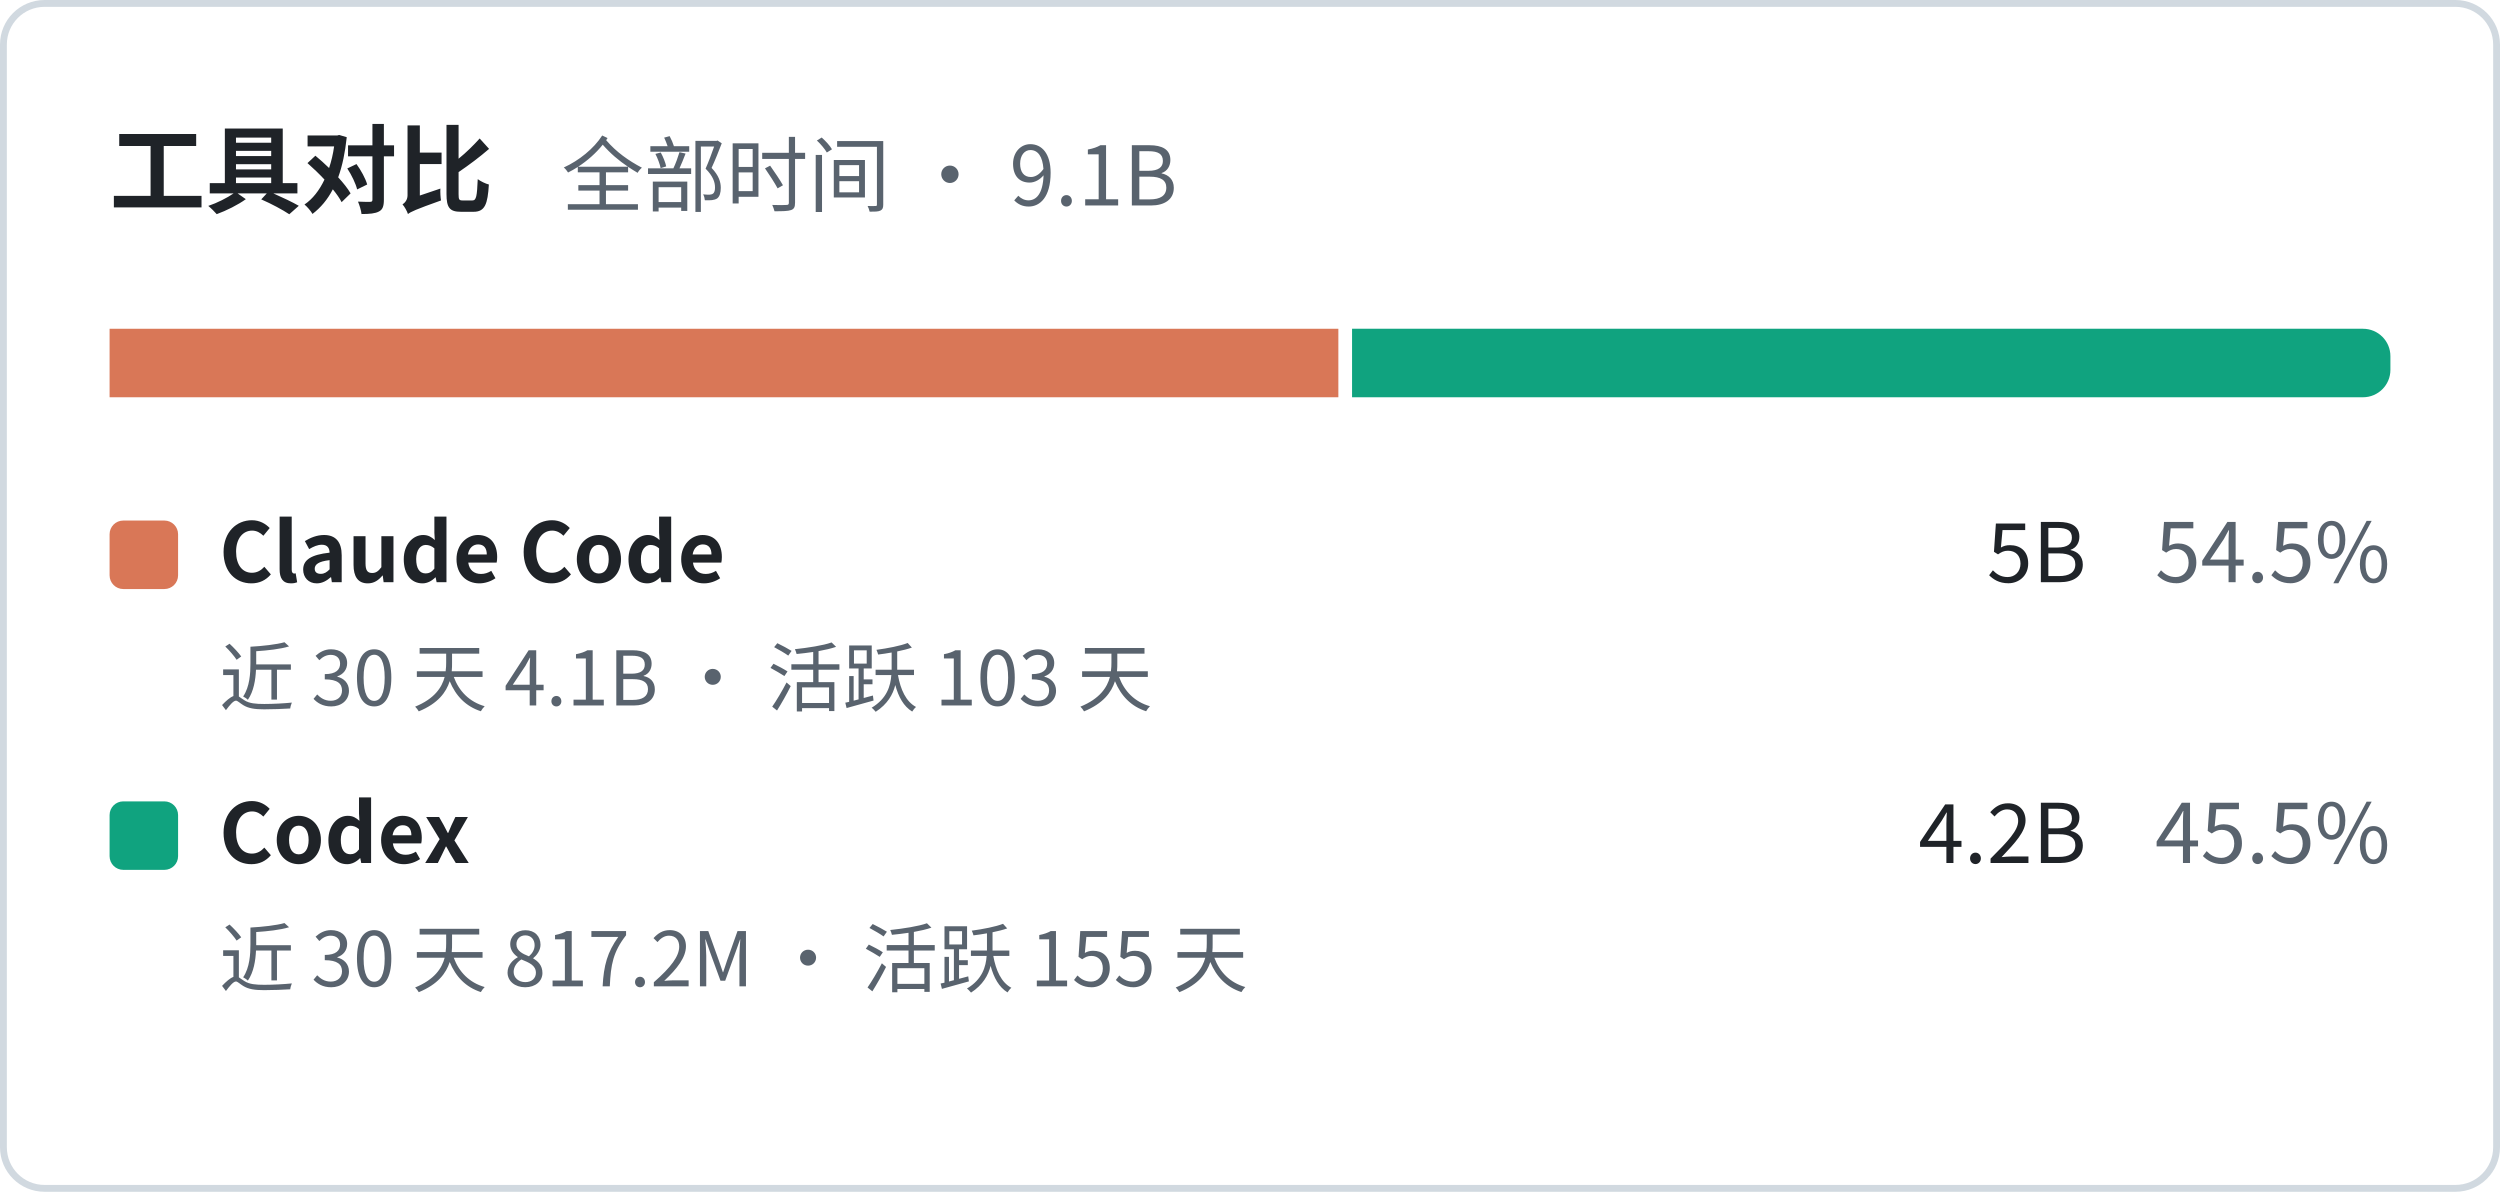
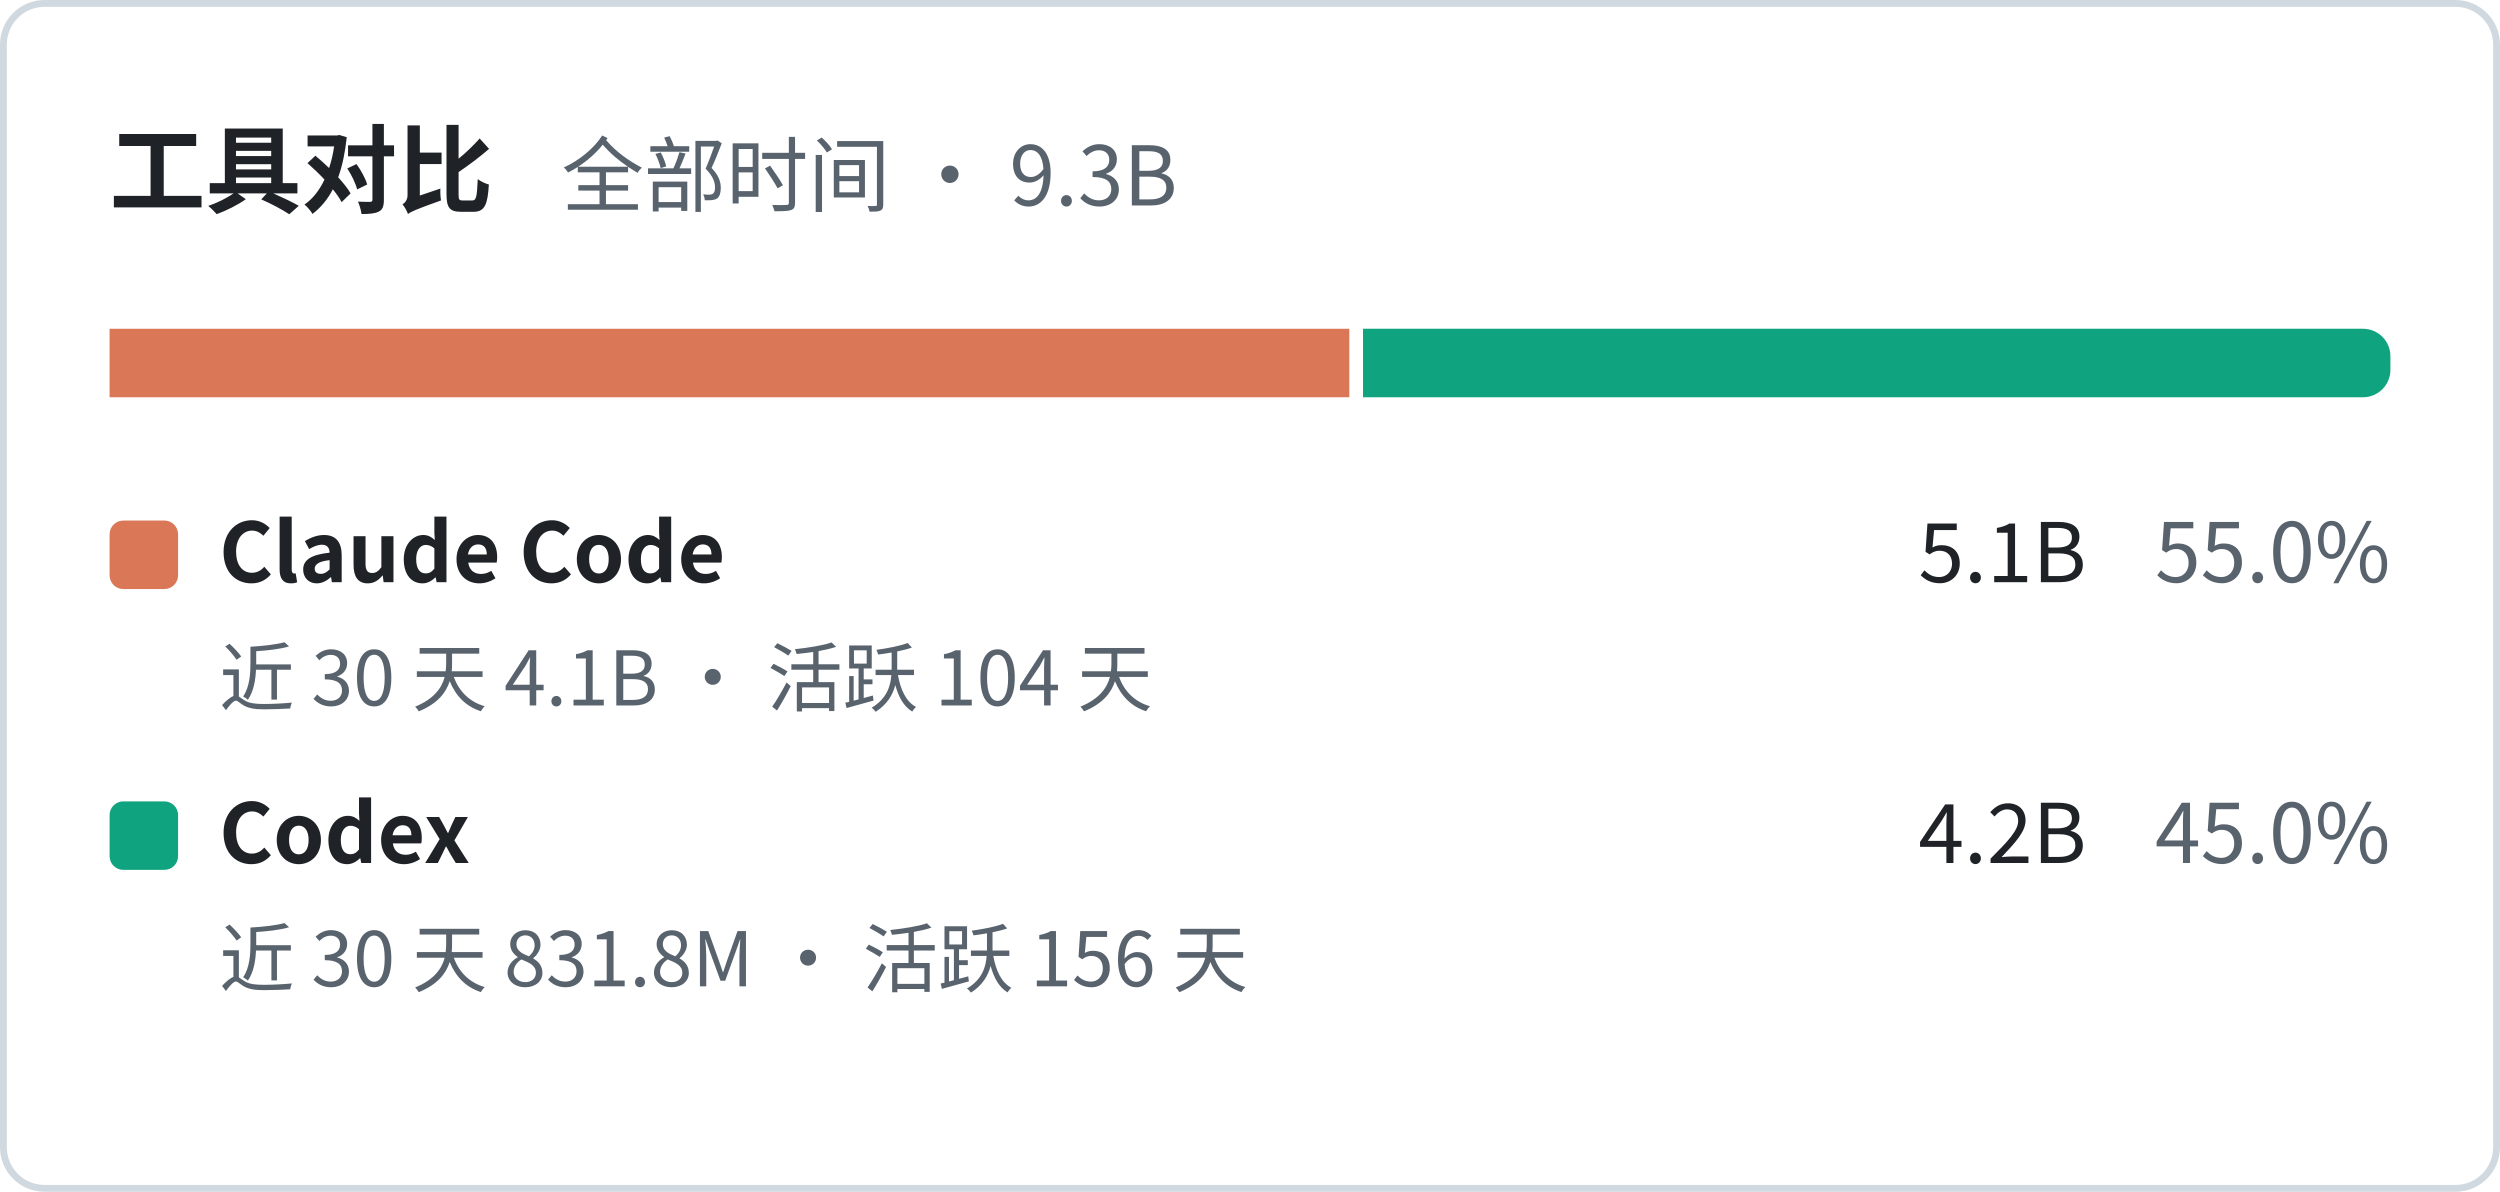
<svg xmlns="http://www.w3.org/2000/svg" width="365" height="174" viewBox="0 0 365 174" font-family="system-ui, -apple-system, 'Segoe UI', 'PingFang SC', 'Microsoft YaHei', 'Noto Sans CJK SC', sans-serif">
  <rect x="0.5" y="0.5" width="364" height="173" rx="6" fill="none" stroke="#d1d9e0" />
-   <text x="16" y="30" font-size="14" font-weight="600" fill="#1f2328">工具对比<tspan dx="10" font-size="12" font-weight="400" fill="#59636e">全部时间 · 9.1B</tspan>
+   <text x="16" y="30" font-size="14" font-weight="600" fill="#1f2328">工具对比<tspan dx="10" font-size="12" font-weight="400" fill="#59636e">全部时间 · 9.3B</tspan>
  </text>
-   <rect x="16.0" y="48" width="179.4" height="10" fill="#d97757" />
-   <path d="M197.4 48 h147.6 a4.0 4.0 0 0 1 4.0 4.0 v2.0 a4.0 4.0 0 0 1 -4.0 4.0 h-147.6 z" fill="#10a37f" />
+   <rect x="16.0" y="48" width="181.0" height="10" fill="#d97757" />
+   <path d="M199.0 48 h146.0 a4.0 4.0 0 0 1 4.0 4.0 v2.0 a4.0 4.0 0 0 1 -4.0 4.0 h-146.0 z" fill="#10a37f" />
  <rect x="16" y="76.0" width="10" height="10" rx="2" fill="#d97757" />
  <text x="32" y="85.0" font-size="12" font-weight="600" fill="#1f2328">Claude Code</text>
-   <text x="349" y="85.0" font-size="12" text-anchor="end" fill="#1f2328">5B<tspan dx="10" font-size="12" font-weight="400" fill="#59636e">54.5%</tspan>
+   <text x="349" y="85.0" font-size="12" text-anchor="end" fill="#1f2328">5.1B<tspan dx="10" font-size="12" font-weight="400" fill="#59636e">55.0%</tspan>
  </text>
-   <text x="32" y="103.0" font-size="11" fill="#59636e">近 30 天 4.1B · 活跃 103 天</text>
+   <text x="32" y="103.0" font-size="11" fill="#59636e">近 30 天 4.1B · 活跃 104 天</text>
  <rect x="16" y="117.0" width="10" height="10" rx="2" fill="#10a37f" />
  <text x="32" y="126.0" font-size="12" font-weight="600" fill="#1f2328">Codex</text>
-   <text x="349" y="126.0" font-size="12" text-anchor="end" fill="#1f2328">4.2B<tspan dx="10" font-size="12" font-weight="400" fill="#59636e">45.5%</tspan>
+   <text x="349" y="126.0" font-size="12" text-anchor="end" fill="#1f2328">4.2B<tspan dx="10" font-size="12" font-weight="400" fill="#59636e">45.0%</tspan>
  </text>
-   <text x="32" y="144.0" font-size="11" fill="#59636e">近 30 天 817.2M · 活跃 155 天</text>
+   <text x="32" y="144.0" font-size="11" fill="#59636e">近 30 天 831.8M · 活跃 156 天</text>
</svg>
